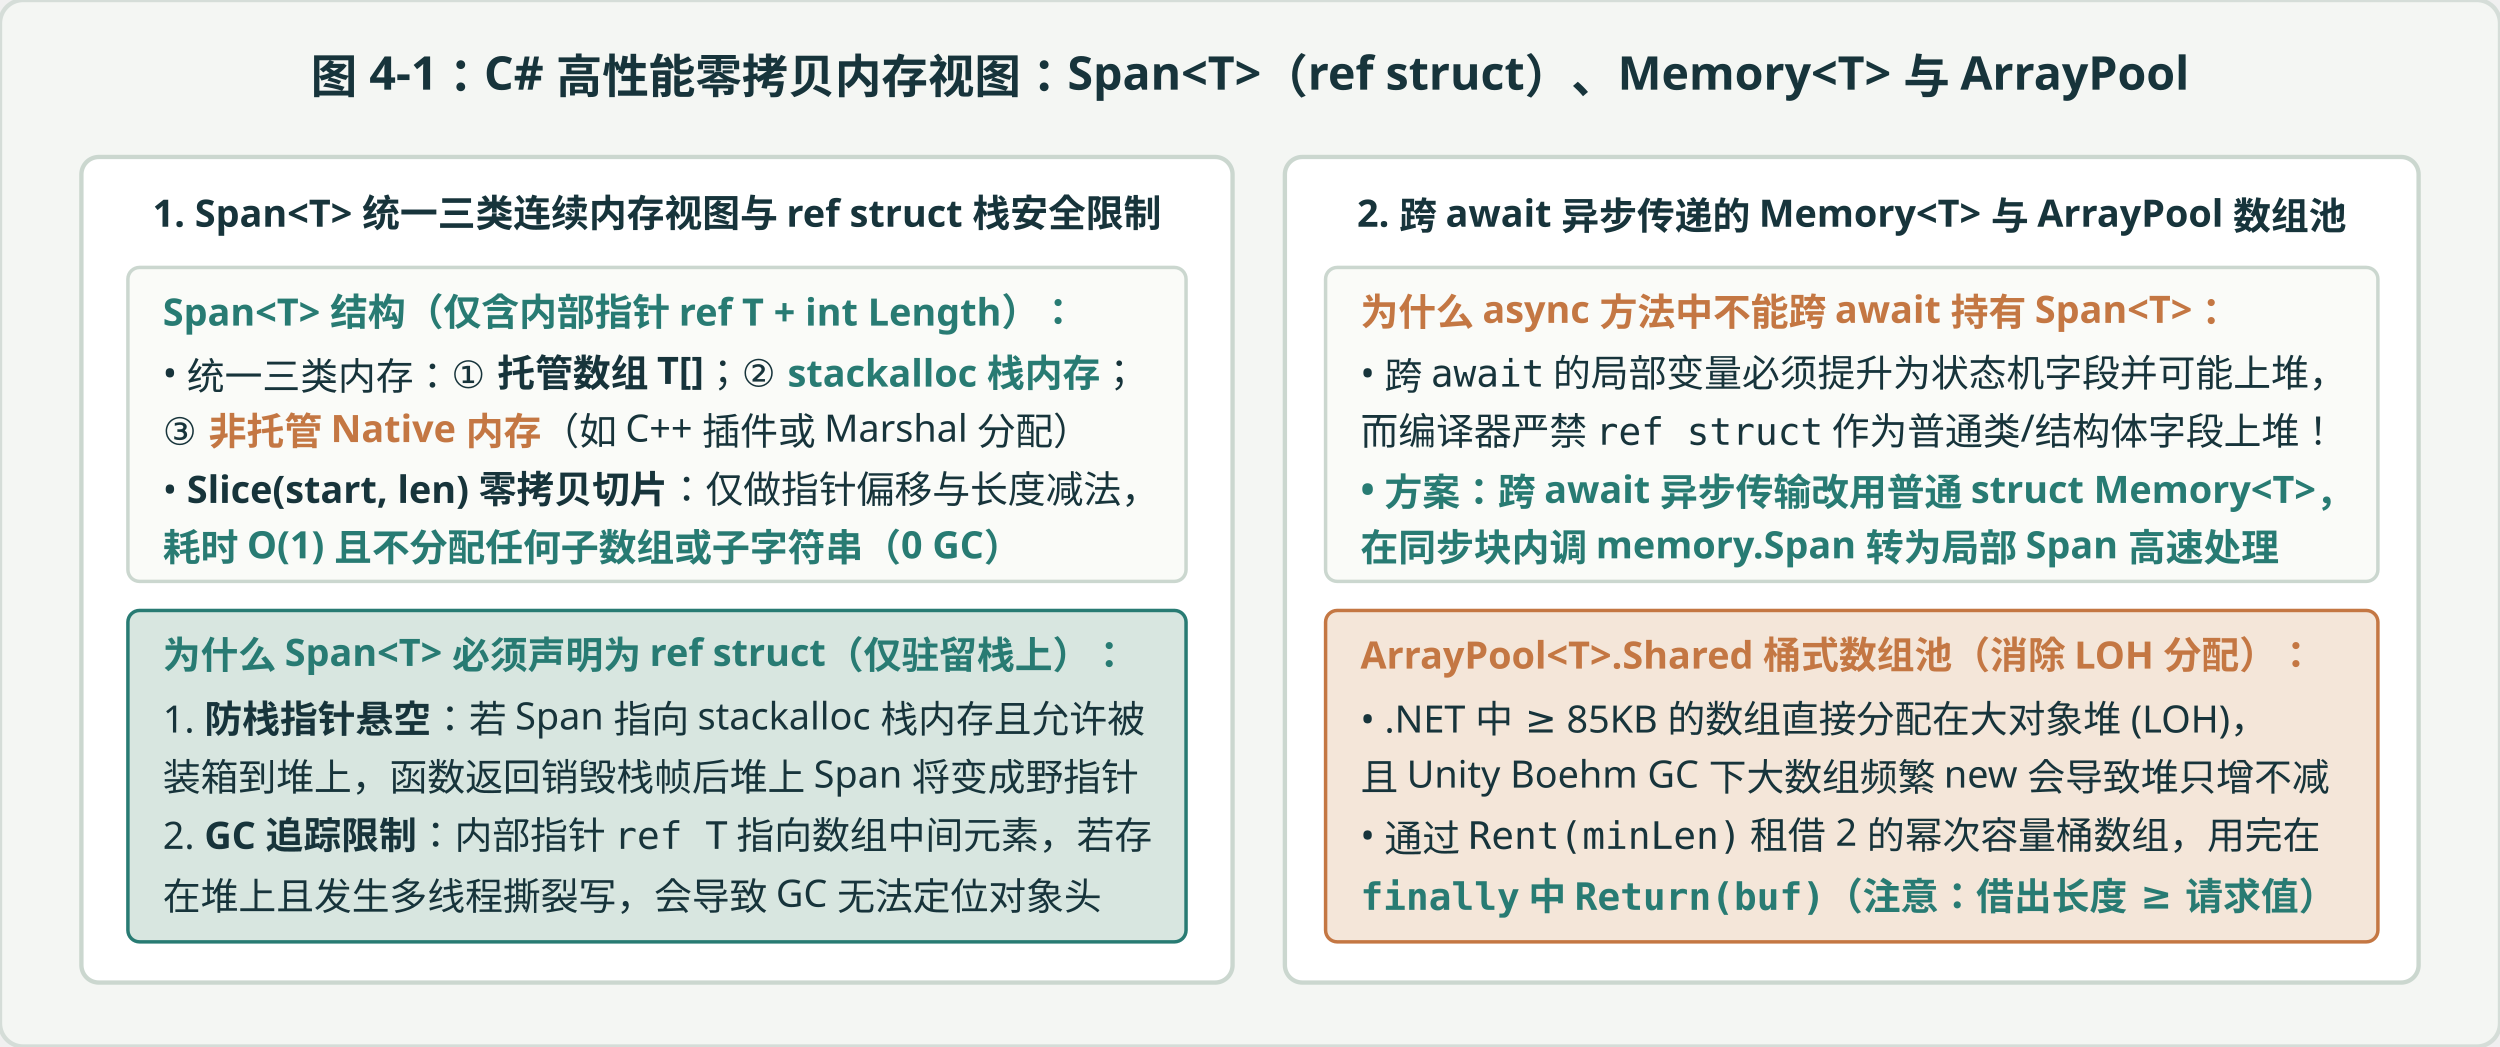
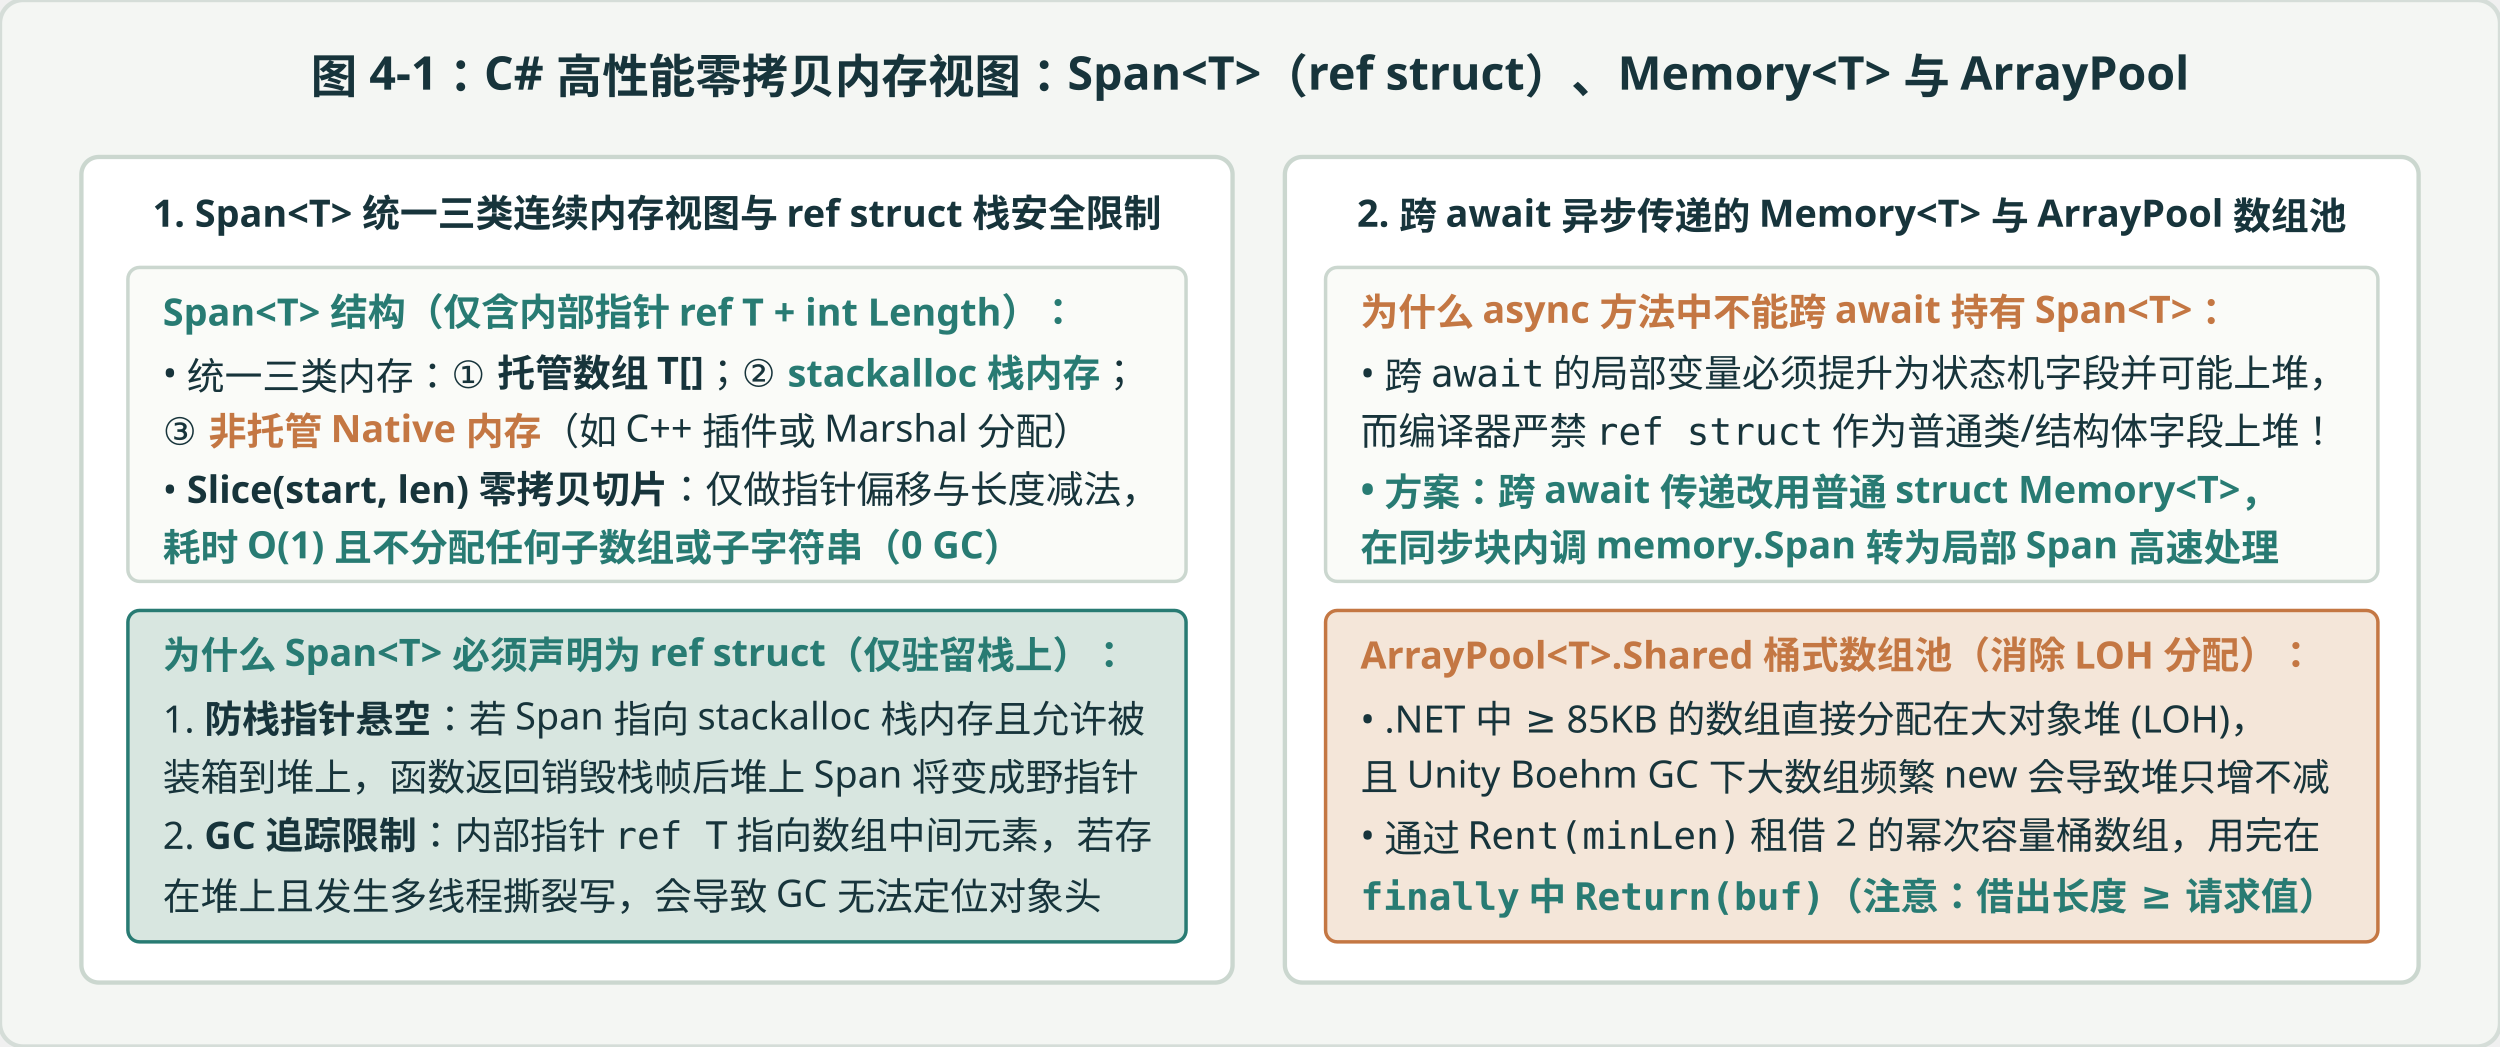
<svg xmlns="http://www.w3.org/2000/svg" viewBox="0 0 860 360" font-family="'Microsoft YaHei', 'Noto Sans SC', sans-serif">
  <rect width="860" height="360" rx="8" fill="#F4F6F3" stroke="#D5DDD8" stroke-width="1.5" />
  <text x="430" y="32" text-anchor="middle" font-size="16" font-weight="700" fill="#17343B">图 4-1：C# 高性能零拷贝内存视图：Span&lt;T&gt;（ref struct）、Memory&lt;T&gt; 与 ArrayPool</text>
  <rect x="28" y="54" width="396" height="284" rx="6" fill="#FFFFFF" stroke="#CBD7CF" stroke-width="1.5" />
  <text x="226" y="78" text-anchor="middle" font-size="13" font-weight="700" fill="#17343B">1. Span&lt;T&gt; 统一三类连续内存视图与 ref struct 栈安全限制</text>
  <g font-size="13">
    <rect x="44" y="92" width="364" height="108" rx="4" fill="#FAFBF8" stroke="#CBD7CF" stroke-width="1.2" />
    <text x="56" y="112" fill="#287B73" font-weight="700">Span&lt;T&gt; 结构（仅含内部指针 ref T + int Length）：</text>
    <text x="56" y="133" fill="#17343B">• 统一三类内存：① <tspan font-weight="700">托管数组 T[]</tspan>；② <tspan font-weight="700" fill="#287B73">stackalloc 栈内存</tspan>；</text>
    <text x="56" y="153" fill="#17343B">  ③ <tspan font-weight="700" fill="#C47743">非托管 Native 内存</tspan>（如 C++ 插件或 Marshal 分配）</text>
    <text x="56" y="173" fill="#17343B">• <tspan font-weight="700">Slice(start, len) 零拷贝切片</tspan>：仅做指针偏移与长度减法，</text>
    <text x="56" y="193" fill="#287B73" font-weight="700">  耗时 O(1) 且不分配任何子数组或子字符串（0 GC）</text>
    <rect x="44" y="210" width="364" height="114" rx="4" fill="#D8E6E0" stroke="#287B73" stroke-width="1.2" />
    <text x="56" y="230" fill="#287B73" font-weight="700">为什么 Span&lt;T&gt; 必须声明为 ref struct（仅驻留栈上）：</text>
    <text x="56" y="252" fill="#17343B">1. <tspan font-weight="700">防栈指针悬空</tspan>：若 Span 指向 stackalloc 栈内存且允许被</text>
    <text x="56" y="272" fill="#17343B">   装箱到堆上，函数返回销毁栈帧后堆上 Span 将变成野指针</text>
    <text x="56" y="292" fill="#17343B">2. <tspan font-weight="700">GC 追踪限制</tspan>：内部指针 <tspan font-family="Consolas, monospace">ref T</tspan> 指向数组中间元素，若存</text>
    <text x="56" y="313" fill="#17343B">   在堆上且发生多线程撕裂写，会导致 GC 无法定位对象头</text>
  </g>
  <rect x="442" y="54" width="390" height="284" rx="6" fill="#FFFFFF" stroke="#CBD7CF" stroke-width="1.5" />
  <text x="637" y="78" text-anchor="middle" font-size="13" font-weight="700" fill="#17343B">2. 跨 await 异步传递的 Memory&lt;T&gt; 与 ArrayPool 数组池</text>
  <g font-size="13">
    <rect x="456" y="92" width="362" height="108" rx="4" fill="#FAFBF8" stroke="#CBD7CF" stroke-width="1.2" />
    <text x="468" y="112" fill="#C47743" font-weight="700">为什么 async 方法中不能跨 await 持有 Span&lt;T&gt;：</text>
    <text x="468" y="133" fill="#17343B">• 跨 <tspan font-family="Consolas, monospace">await</tspan> 的局部变量必须提升为状态机字段并可能上堆，</text>
    <text x="468" y="153" fill="#17343B">  而编译器严禁 <tspan font-family="Consolas, monospace">ref struct</tspan> 作为普通类/结构体字段上堆！</text>
-     <text x="468" y="173" fill="#287B73" font-weight="700">• 方案：跨 await 异步传输改用普通 struct Memory&lt;T&gt;，</text>
+     <text x="468" y="173" fill="#287B73" font-weight="700">• 方案：跨 await 传递改用普通 struct Memory&lt;T&gt;，</text>
    <text x="468" y="193" fill="#287B73" font-weight="700">  在同步块内调 memory.Span 转为局部 Span 高速处理</text>
    <rect x="456" y="210" width="362" height="114" rx="4" fill="#F4E6D9" stroke="#C47743" stroke-width="1.2" />
    <text x="468" y="230" fill="#C47743" font-weight="700">ArrayPool&lt;T&gt;.Shared 桶式数组池（消除 LOH 分配）：</text>
    <text x="468" y="252" fill="#17343B">• .NET 中 ≥ 85KB 的数组直接分配在大对象堆 (LOH)，</text>
    <text x="468" y="272" fill="#17343B">  且 Unity Boehm GC 下大数组频繁 new 会导致堆只增不减</text>
    <text x="468" y="292" fill="#17343B">• 通过 <tspan font-family="Consolas, monospace">Rent(minLen)</tspan> 租借 2 的幂次容量桶数组，用完在</text>
    <text x="468" y="313" fill="#287B73" font-weight="700">
      <tspan font-family="Consolas, monospace">finally</tspan> 中 <tspan font-family="Consolas, monospace">Return(buf)</tspan>（注意：借出长度 ≥ 请求值）</text>
  </g>
</svg>
